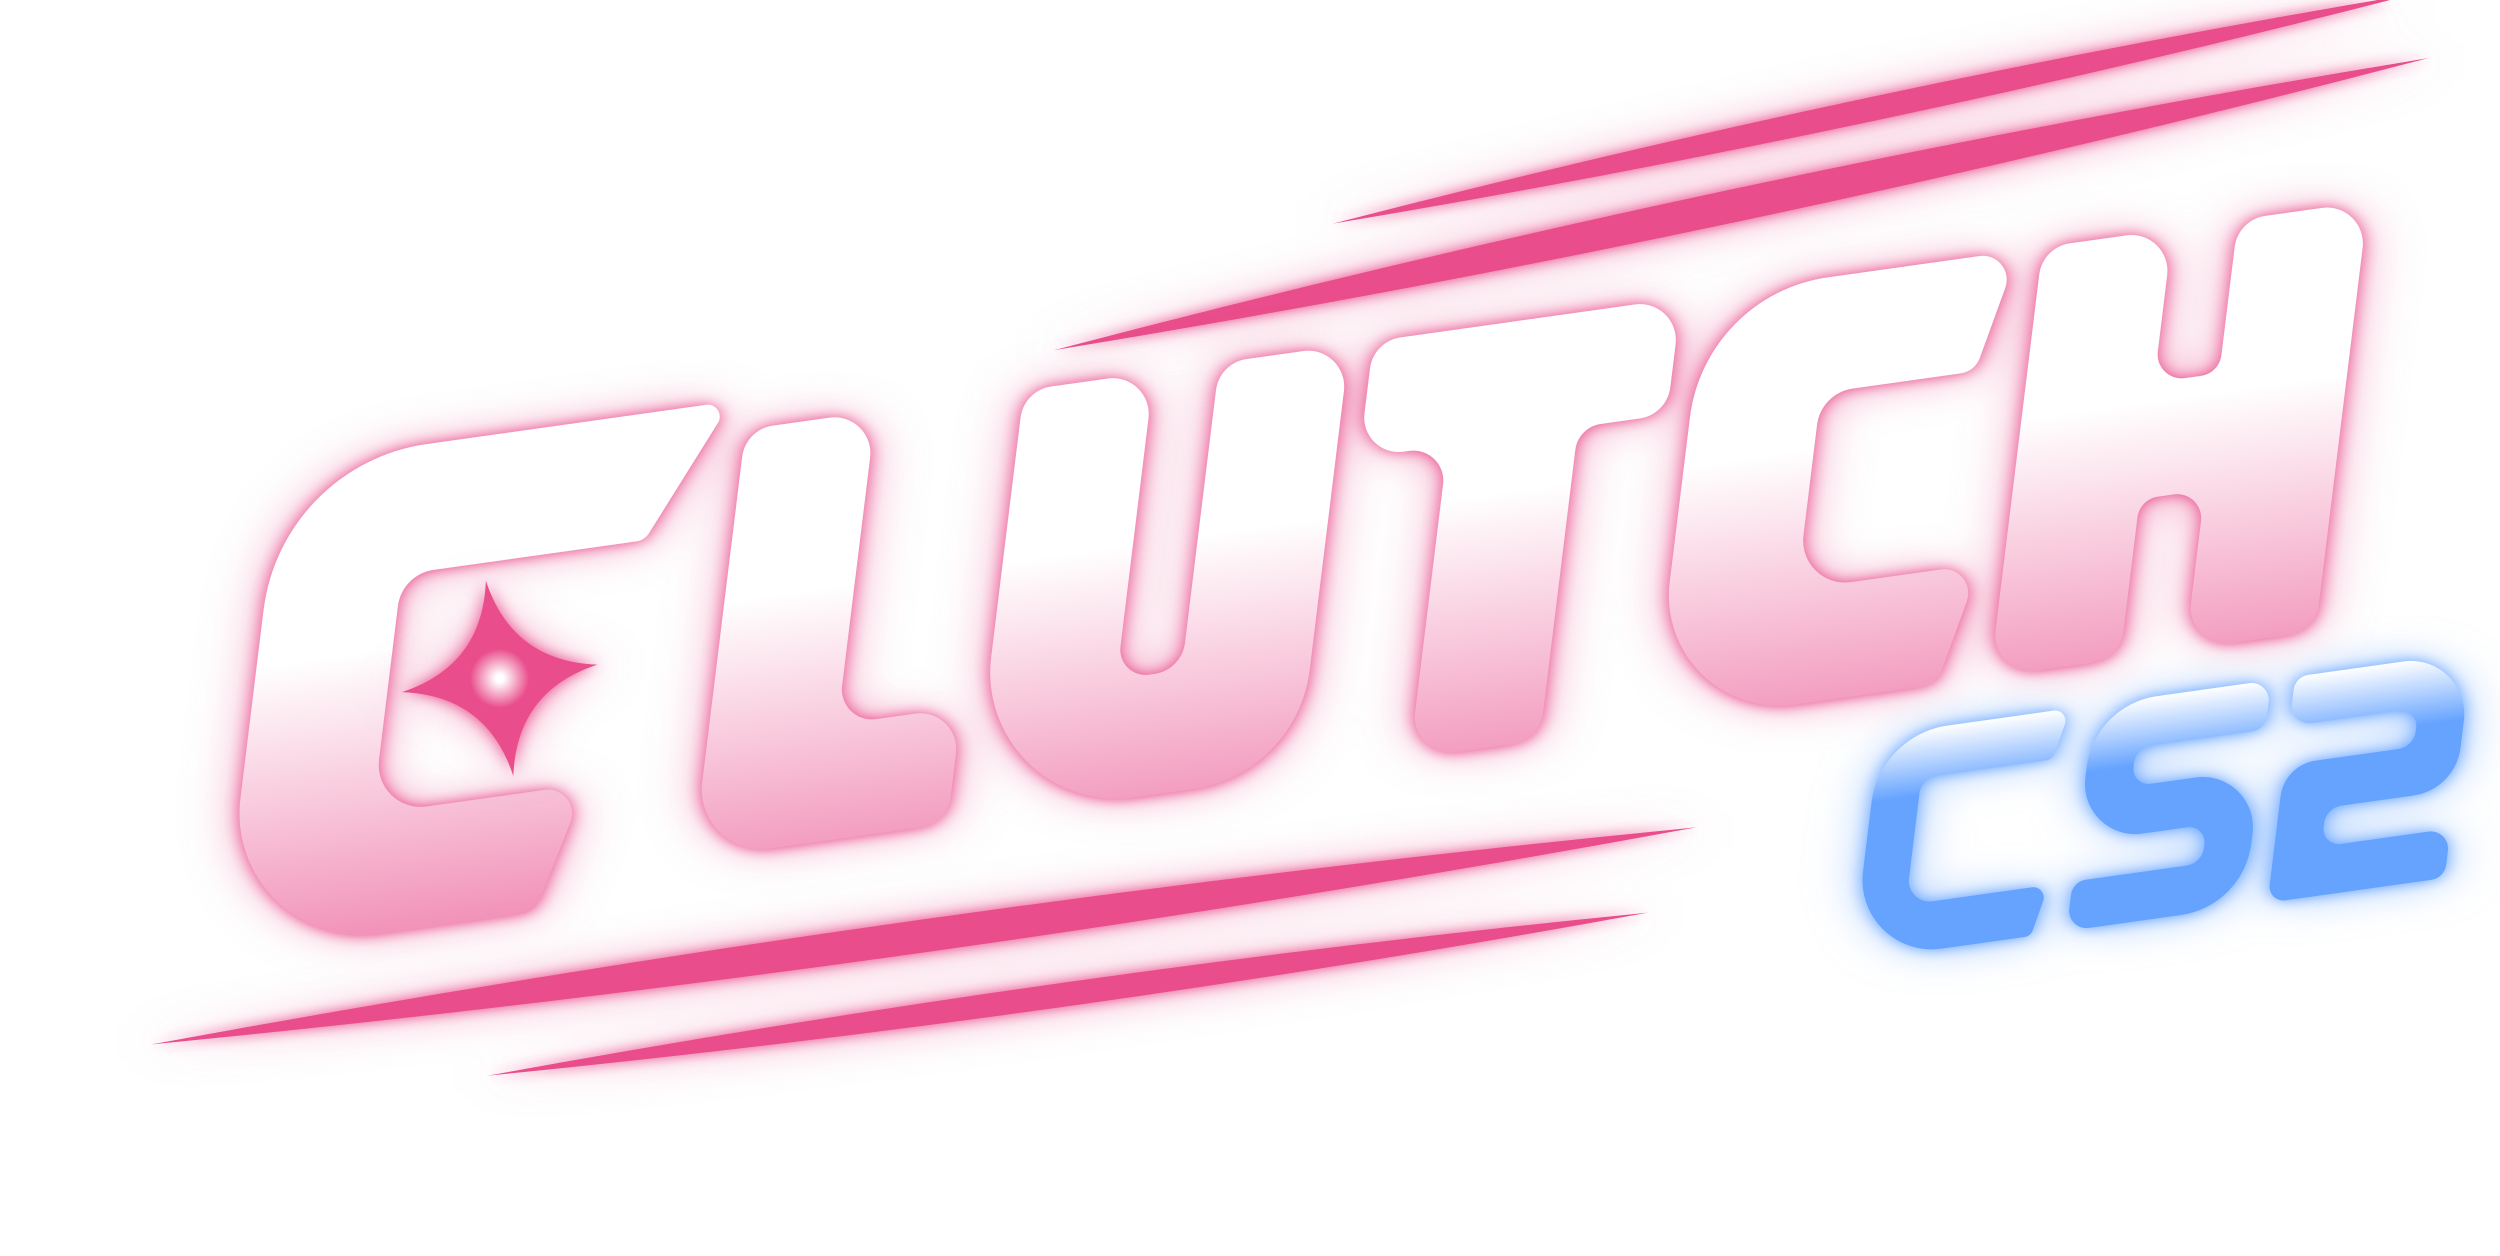
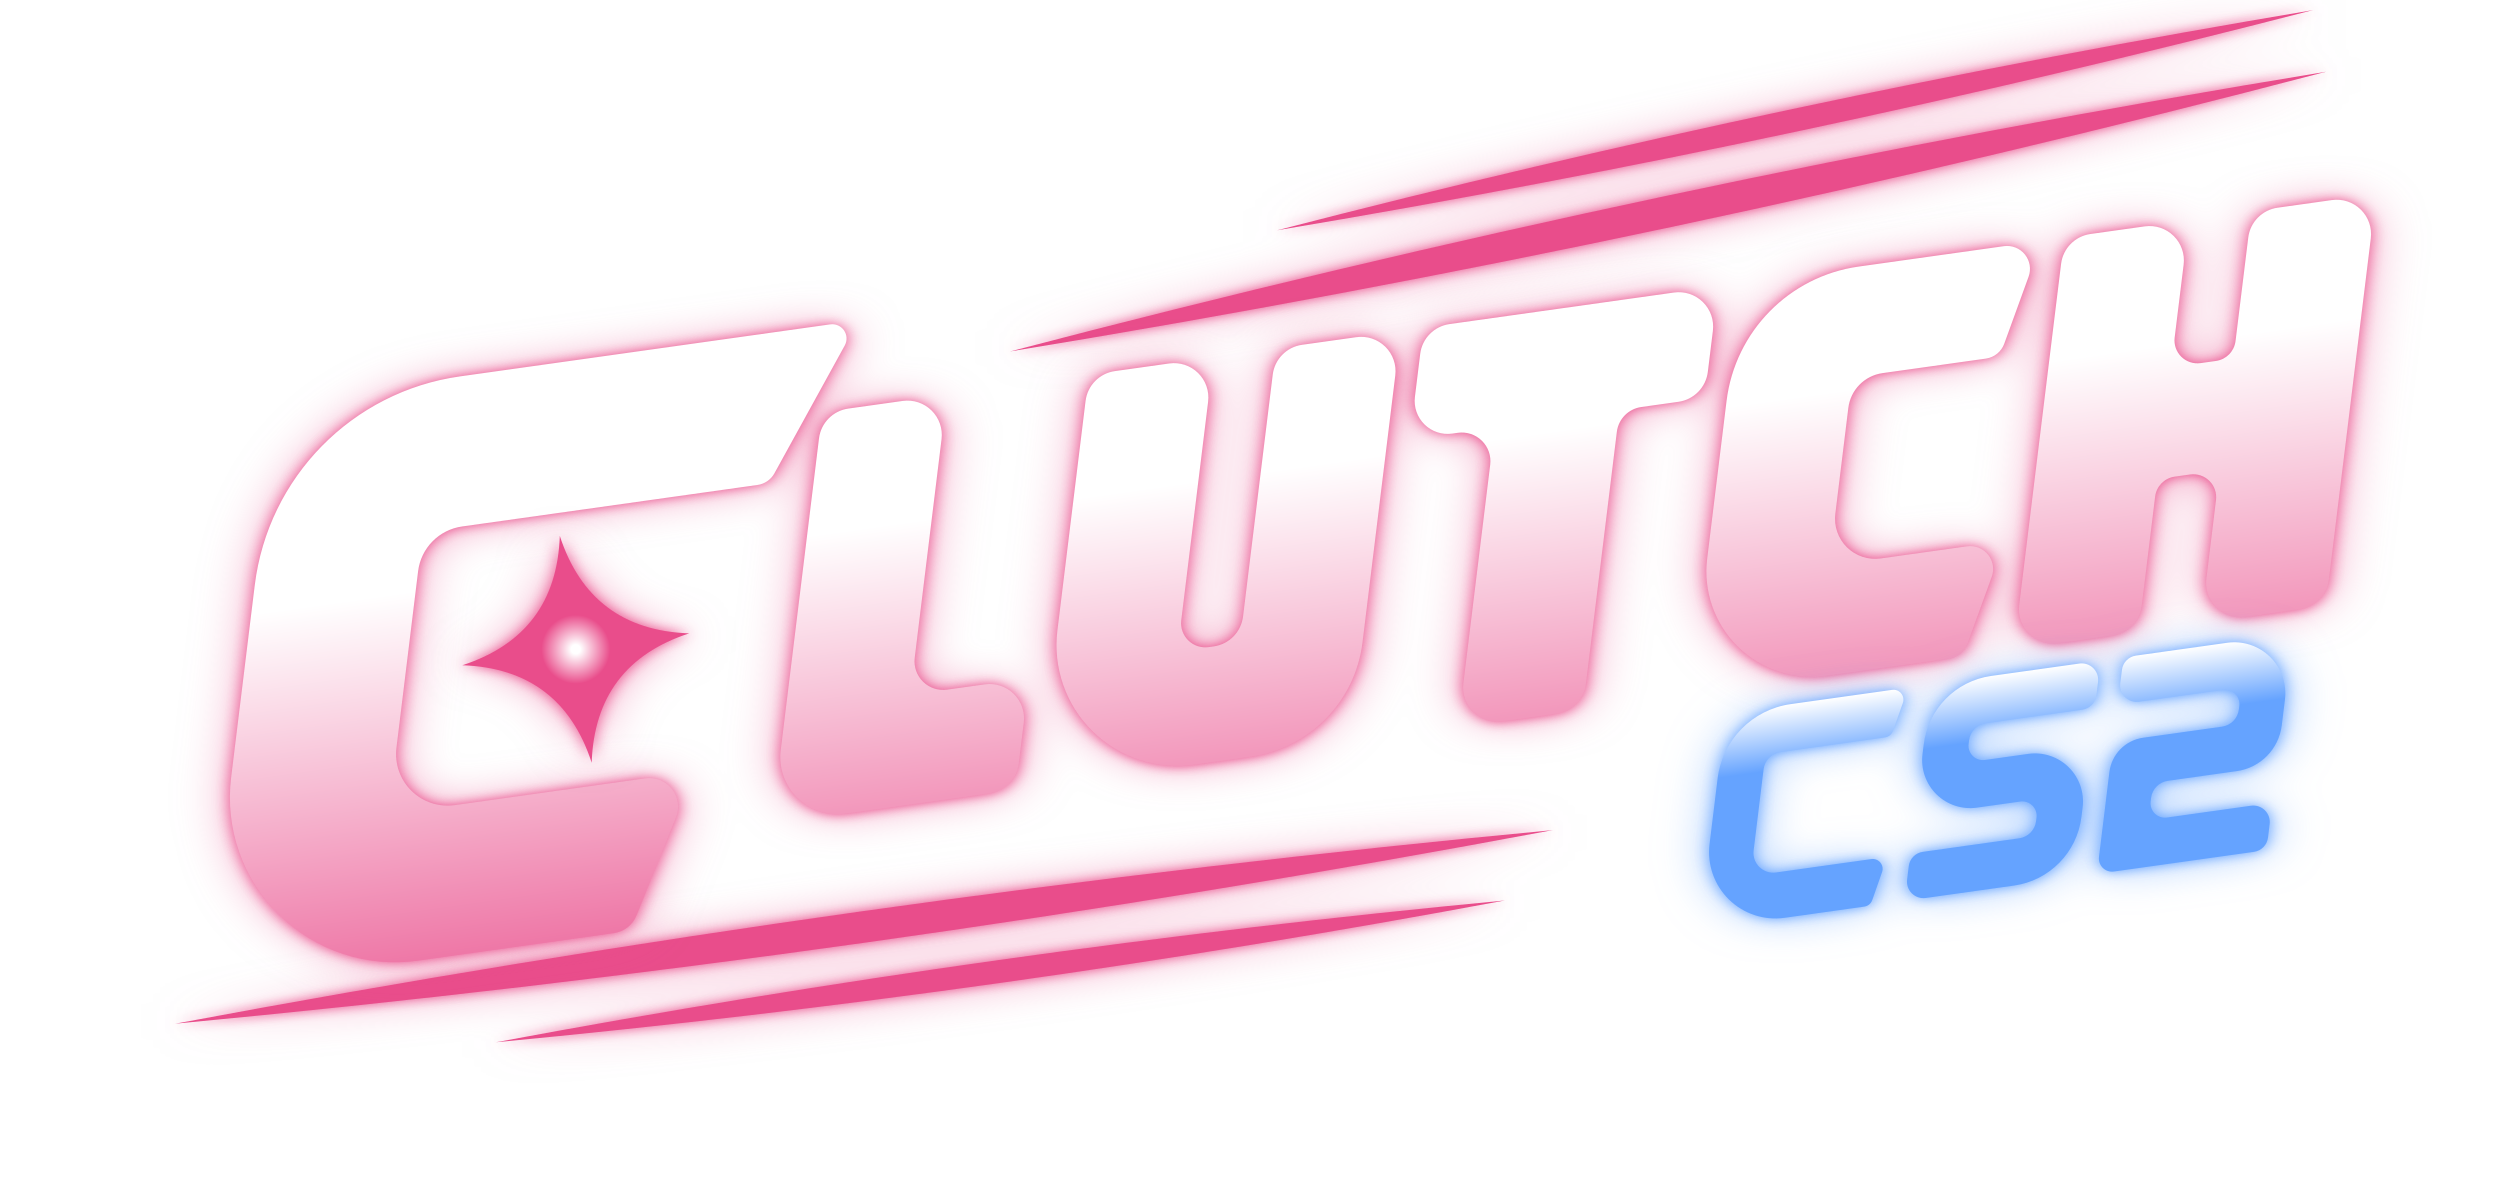
- <svg xmlns="http://www.w3.org/2000/svg" viewBox="-62 -121 836 420" width="836" height="420" role="img" aria-labelledby="title">
+ <svg xmlns="http://www.w3.org/2000/svg" viewBox="-62 -124 873 420" width="873" height="420" role="img" aria-labelledby="title">
  <defs>
-     <linearGradient id="wm" gradientUnits="userSpaceOnUse" x1="0" y1="-10" x2="0" y2="210">
+     <linearGradient id="wm" gradientUnits="userSpaceOnUse" x1="0" y1="-30" x2="0" y2="210">
      <stop offset="0.3" stop-color="#FFFFFF" />
      <stop offset="1" stop-color="#E94D8B" />
    </linearGradient>
-     <linearGradient id="cs" gradientUnits="userSpaceOnUse" x1="0" y1="154" x2="0" y2="227.6">
+     <linearGradient id="cs" gradientUnits="userSpaceOnUse" x1="0" y1="148" x2="0" y2="221.6">
      <stop offset="0" stop-color="#FFFFFF" />
      <stop offset="0.3" stop-color="#65A3FF" />
    </linearGradient>
    <filter id="gp" x="-50%" y="-50%" width="200%" height="200%" color-interpolation-filters="sRGB">
      <feGaussianBlur in="SourceAlpha" stdDeviation="2.5" result="n" />
      <feFlood flood-color="#E94D8B" flood-opacity="1" />
      <feComposite in2="n" operator="in" result="gn" />
      <feGaussianBlur in="SourceAlpha" stdDeviation="8" result="w" />
      <feFlood flood-color="#E94D8B" flood-opacity="0.5" />
      <feComposite in2="w" operator="in" result="gw" />
      <feMerge>
        <feMergeNode in="gw" />
        <feMergeNode in="gn" />
        <feMergeNode in="SourceGraphic" />
      </feMerge>
    </filter>
    <filter id="gb" x="-50%" y="-50%" width="200%" height="200%" color-interpolation-filters="sRGB">
      <feGaussianBlur in="SourceAlpha" stdDeviation="2.5" result="n" />
      <feFlood flood-color="#65A3FF" flood-opacity="1" />
      <feComposite in2="n" operator="in" result="gn" />
      <feGaussianBlur in="SourceAlpha" stdDeviation="8" result="w" />
      <feFlood flood-color="#65A3FF" flood-opacity="0.55" />
      <feComposite in2="w" operator="in" result="gw" />
      <feMerge>
        <feMergeNode in="gw" />
        <feMergeNode in="gn" />
        <feMergeNode in="SourceGraphic" />
      </feMerge>
    </filter>
  </defs>
-   <g id="tilt" transform="rotate(-8 353 70)">
+   <g id="tilt" transform="rotate(-8 372 70)">
    <g filter="url(#gp)">
-       <path id="streaks" fill="#E94D8B" d="M-30 176Q230.95 165 491.9 176Q230.95 187 -30 176ZM80 202Q275.95 194 471.9 202Q275.95 210 80 202Z" />
+       <path id="streaks" fill="#E94D8B" d="M-20 180Q222.95 169 465.9 180Q222.95 191 -20 180ZM90 202Q267.95 194 445.9 202Q267.95 210 90 202Z" />
    </g>
    <g filter="url(#gp)">
      <path id="streaks-up" fill="#E94D8B" transform="rotate(-4 560 -40)" d="M300 -30Q535 -41 770 -30Q535 -19 300 -30ZM400 -52Q585 -60 770 -52Q585 -44 400 -52Z" />
    </g>
    <g filter="url(#gp)">
-       <path id="clutch" fill="url(#wm)" d="M186.68 -3.43A4 4 0 0 0 183.61 -10L89.3 -10A64 64 0 0 0 27.48 37.44L11.04 98.81A40.67 40.67 0 0 0 50.32 150L98.66 150A8 8 0 0 0 105.62 145.95L119.25 121.95A8 8 0 0 0 112.29 110L72.28 110A14 14 0 0 1 58.76 92.38L72.16 42.38A14 14 0 0 1 85.68 32L154.14 32A6 6 0 0 0 158.74 29.86ZM193.13 8.89A12 12 0 0 1 204.72 0L223.87 0A12 12 0 0 1 235.47 15.11L215.56 89.41A10 10 0 0 0 225.21 102L238.54 102A12 12 0 0 1 250.13 117.11L246.38 131.11A12 12 0 0 1 234.79 140L184.06 140A20 20 0 0 1 164.75 114.82ZM287.13 8.89A12 12 0 0 1 298.72 0L317.87 0A12 12 0 0 1 329.47 15.11L309.56 89.37A8.44 8.44 0 0 0 317.72 100L319.51 100A12 12 0 0 0 331.1 91.11L353.13 8.89A12 12 0 0 1 364.72 0L383.87 0A12 12 0 0 1 395.47 15.11L371.14 105.91A46 46 0 0 1 326.7 140L307 140A42.2 42.2 0 0 1 266.24 86.87ZM405.13 8.89A12 12 0 0 1 416.72 0L495.87 0A12 12 0 0 1 507.47 15.11L503.71 29.11A12 12 0 0 1 492.12 38L479 38A10 10 0 0 0 469.34 45.41L446.38 131.11A12 12 0 0 1 434.79 140L415.64 140A12 12 0 0 1 404.05 124.89L423.96 50.59A10 10 0 0 0 414.3 38L412.33 38A11.51 11.51 0 0 1 401.21 23.51ZM619.27 11.75A8 8 0 0 0 612.21 0L560.95 0A54 54 0 0 0 508.79 40.02L494.42 93.64A36.83 36.83 0 0 0 530 140L573.19 140A8 8 0 0 0 580.26 135.75L591.94 113.75A8 8 0 0 0 584.87 102L554.43 102A14 14 0 0 1 540.9 84.38L550.55 48.38A14 14 0 0 1 564.07 38L600.52 38A8 8 0 0 0 607.59 33.75ZM631.13 8.89A12 12 0 0 1 642.72 0L661.87 0A12 12 0 0 1 673.47 15.11L666.81 39.93A8 8 0 0 0 674.54 50L679.98 50A8 8 0 0 0 687.7 44.07L697.13 8.89A12 12 0 0 1 708.72 0L727.87 0A12 12 0 0 1 739.47 15.11L708.38 131.11A12 12 0 0 1 696.79 140L677.64 140A12 12 0 0 1 666.05 124.89L673.23 98.07A8 8 0 0 0 665.51 88L660.07 88A8 8 0 0 0 652.34 93.93L642.38 131.11A12 12 0 0 1 630.79 140L611.64 140A12 12 0 0 1 600.05 124.89Z" />
+       <path id="clutch" fill="url(#wm)" d="M244.56 -22A5 5 0 0 0 240.56 -30L110.01 -30A84 84 0 0 0 28.87 32.26L11.37 97.56A57.55 57.55 0 0 0 66.96 170L136.18 170A10 10 0 0 0 144.85 164.99L163.27 132.99A10 10 0 0 0 154.6 118L87.35 118A18 18 0 0 1 69.97 95.34L86.04 35.34A18 18 0 0 1 103.43 22L207.61 22A8 8 0 0 0 214.02 18.79ZM231.13 8.89A12 12 0 0 1 242.72 0L261.87 0A12 12 0 0 1 273.47 15.11L253.56 89.41A10 10 0 0 0 263.21 102L276.54 102A12 12 0 0 1 288.13 117.11L284.38 131.11A12 12 0 0 1 272.79 140L222.06 140A20 20 0 0 1 202.75 114.82ZM325.13 8.89A12 12 0 0 1 336.72 0L355.87 0A12 12 0 0 1 367.47 15.11L347.56 89.37A8.44 8.44 0 0 0 355.72 100L357.51 100A12 12 0 0 0 369.1 91.11L391.13 8.89A12 12 0 0 1 402.72 0L421.87 0A12 12 0 0 1 433.47 15.11L409.14 105.91A46 46 0 0 1 364.7 140L345 140A42.2 42.2 0 0 1 304.24 86.87ZM443.13 8.89A12 12 0 0 1 454.72 0L533.87 0A12 12 0 0 1 545.47 15.11L541.71 29.11A12 12 0 0 1 530.12 38L517 38A10 10 0 0 0 507.34 45.41L484.38 131.11A12 12 0 0 1 472.79 140L453.64 140A12 12 0 0 1 442.05 124.89L461.96 50.59A10 10 0 0 0 452.3 38L450.33 38A11.51 11.51 0 0 1 439.21 23.51ZM657.27 11.75A8 8 0 0 0 650.21 0L598.95 0A54 54 0 0 0 546.79 40.02L532.42 93.64A36.83 36.83 0 0 0 568 140L611.19 140A8 8 0 0 0 618.26 135.75L629.94 113.75A8 8 0 0 0 622.87 102L592.43 102A14 14 0 0 1 578.9 84.38L588.55 48.38A14 14 0 0 1 602.07 38L638.52 38A8 8 0 0 0 645.59 33.75ZM669.13 8.89A12 12 0 0 1 680.72 0L699.87 0A12 12 0 0 1 711.47 15.11L704.81 39.93A8 8 0 0 0 712.54 50L717.98 50A8 8 0 0 0 725.7 44.07L735.13 8.89A12 12 0 0 1 746.72 0L765.87 0A12 12 0 0 1 777.47 15.11L746.38 131.11A12 12 0 0 1 734.79 140L715.64 140A12 12 0 0 1 704.05 124.89L711.23 98.07A8 8 0 0 0 703.51 88L698.07 88A8 8 0 0 0 690.34 93.93L680.38 131.11A12 12 0 0 1 668.79 140L649.64 140A12 12 0 0 1 638.05 124.89Z" />
    </g>
    <g filter="url(#gb)">
-       <path id="cs2" fill="url(#cs)" d="M618.68 159.04A3.45 3.45 0 0 0 615.61 154L579.83 154A29.9 29.9 0 0 0 550.95 176.16L544.98 198.44A23.16 23.16 0 0 0 567.35 227.6L595.44 227.6A3.45 3.45 0 0 0 598.5 225.74L603.27 216.54A3.45 3.45 0 0 0 600.21 211.5L566.57 211.5A6.9 6.9 0 0 1 559.91 202.81L567.3 175.21A6.9 6.9 0 0 1 573.97 170.1L610.85 170.1A3.45 3.45 0 0 0 613.91 168.24ZM687.2 161.24A5.75 5.75 0 0 0 681.64 154L650.51 154A27.6 27.6 0 0 0 623.85 174.46L622.97 177.74A16.77 16.77 0 0 0 639.17 198.85L654.47 198.85A5.02 5.02 0 0 1 659.32 205.18L659 206.39A6.9 6.9 0 0 1 652.33 211.5L618.34 211.5A5.75 5.75 0 0 0 612.79 215.76L611.55 220.36A5.75 5.75 0 0 0 617.11 227.6L648.24 227.6A27.6 27.6 0 0 0 674.9 207.14L675.78 203.86A16.77 16.77 0 0 0 659.58 182.75L644.28 182.75A5.02 5.02 0 0 1 639.43 176.43L639.75 175.21A6.9 6.9 0 0 1 646.42 170.1L680.41 170.1A5.75 5.75 0 0 0 685.96 165.84ZM696.04 158.26A5.75 5.75 0 0 1 701.6 154L733.77 154A17.81 17.81 0 0 1 750.98 176.43L748.62 185.21A18.4 18.4 0 0 1 730.85 198.85L706.56 198.85A6.9 6.9 0 0 0 699.9 203.96L699.57 205.18A5.02 5.02 0 0 0 704.43 211.5L734.08 211.5A5.75 5.75 0 0 1 739.64 218.74L738.41 223.34A5.75 5.75 0 0 1 732.85 227.6L683.46 227.6A4.6 4.6 0 0 1 679.02 221.81L686.74 192.98A13.8 13.8 0 0 1 700.07 182.75L727.89 182.75A6.9 6.9 0 0 0 734.55 177.64L734.88 176.43A5.02 5.02 0 0 0 730.02 170.1L700.36 170.1A5.75 5.75 0 0 1 694.81 162.86Z" />
+       <path id="cs2" fill="url(#cs)" d="M593.07 153.04A3.45 3.45 0 0 0 590.01 148L554.22 148A29.9 29.9 0 0 0 525.34 170.16L519.37 192.44A23.16 23.16 0 0 0 541.74 221.6L569.83 221.6A3.45 3.45 0 0 0 572.9 219.74L577.66 210.54A3.45 3.45 0 0 0 574.6 205.5L540.96 205.5A6.9 6.9 0 0 1 534.3 196.81L541.69 169.21A6.9 6.9 0 0 1 548.36 164.1L585.24 164.1A3.45 3.45 0 0 0 588.3 162.24ZM661.59 155.24A5.75 5.75 0 0 0 656.03 148L624.91 148A27.6 27.6 0 0 0 598.25 168.46L597.37 171.74A16.77 16.77 0 0 0 613.56 192.85L628.86 192.85A5.02 5.02 0 0 1 633.72 199.18L633.39 200.39A6.9 6.9 0 0 1 626.73 205.5L592.73 205.5A5.75 5.75 0 0 0 587.18 209.76L585.95 214.36A5.75 5.75 0 0 0 591.5 221.6L622.63 221.6A27.6 27.6 0 0 0 649.29 201.14L650.17 197.86A16.77 16.77 0 0 0 633.97 176.75L618.67 176.75A5.02 5.02 0 0 1 613.82 170.43L614.14 169.21A6.9 6.9 0 0 1 620.81 164.1L654.8 164.1A5.75 5.75 0 0 0 660.36 159.84ZM670.44 152.26A5.75 5.75 0 0 1 675.99 148L708.16 148A17.81 17.81 0 0 1 725.37 170.43L723.01 179.21A18.4 18.4 0 0 1 705.24 192.85L680.95 192.85A6.9 6.9 0 0 0 674.29 197.96L673.97 199.18A5.02 5.02 0 0 0 678.82 205.5L708.48 205.5A5.75 5.75 0 0 1 714.03 212.74L712.8 217.34A5.75 5.75 0 0 1 707.24 221.6L657.85 221.6A4.6 4.6 0 0 1 653.41 215.81L661.13 186.98A13.8 13.8 0 0 1 674.46 176.75L702.28 176.75A6.9 6.9 0 0 0 708.94 171.64L709.27 170.43A5.02 5.02 0 0 0 704.42 164.1L674.76 164.1A5.75 5.75 0 0 1 669.2 156.86Z" />
    </g>
    <defs>
      <radialGradient id="sk">
        <stop offset="0.04" stop-color="#FFFFFF" />
        <stop offset="0.3" stop-color="#E94D8B" />
      </radialGradient>
    </defs>
    <g filter="url(#gp)">
-       <path id="spark" fill="url(#sk)" d="M102.49 38 Q107.49 66 135.49 71 Q107.49 76 102.49 104 Q97.49 76 69.49 71 Q97.49 66 102.49 38Z" />
+       <path id="spark" fill="url(#sk)" d="M136.76 30 Q142.76 64 176.76 70 Q142.76 76 136.76 110 Q130.76 76 96.76 70 Q130.76 64 136.76 30Z" />
    </g>
  </g>
</svg>
